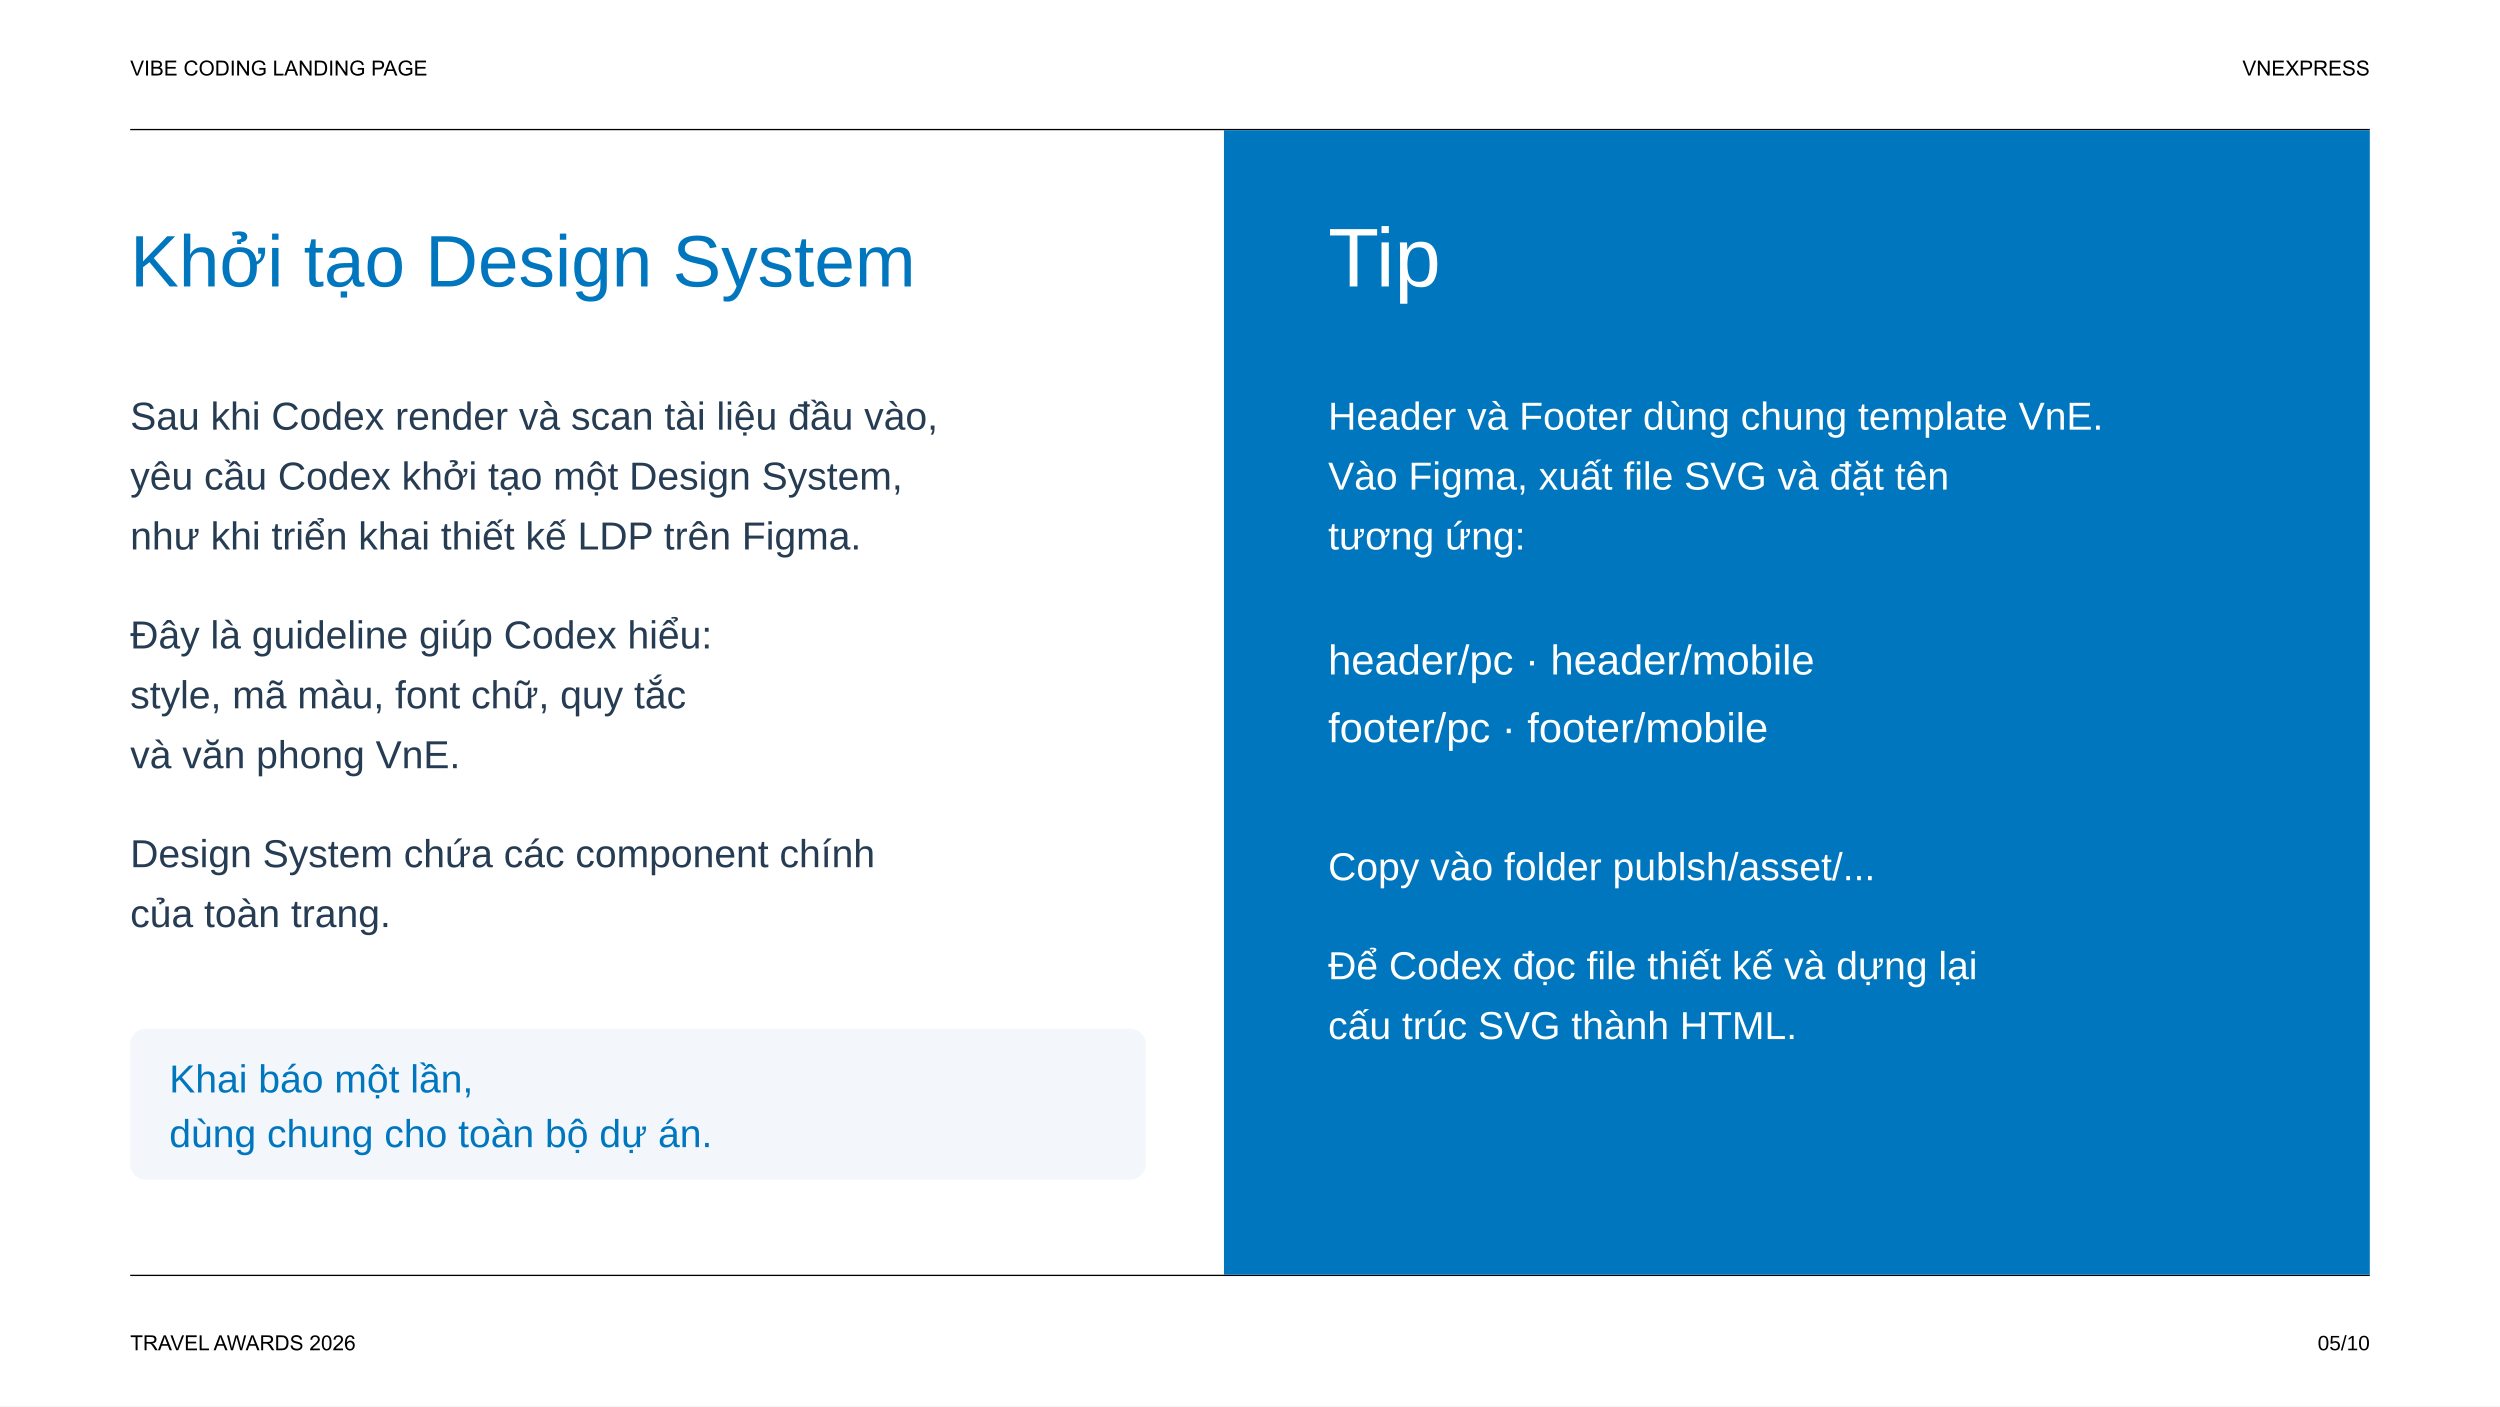
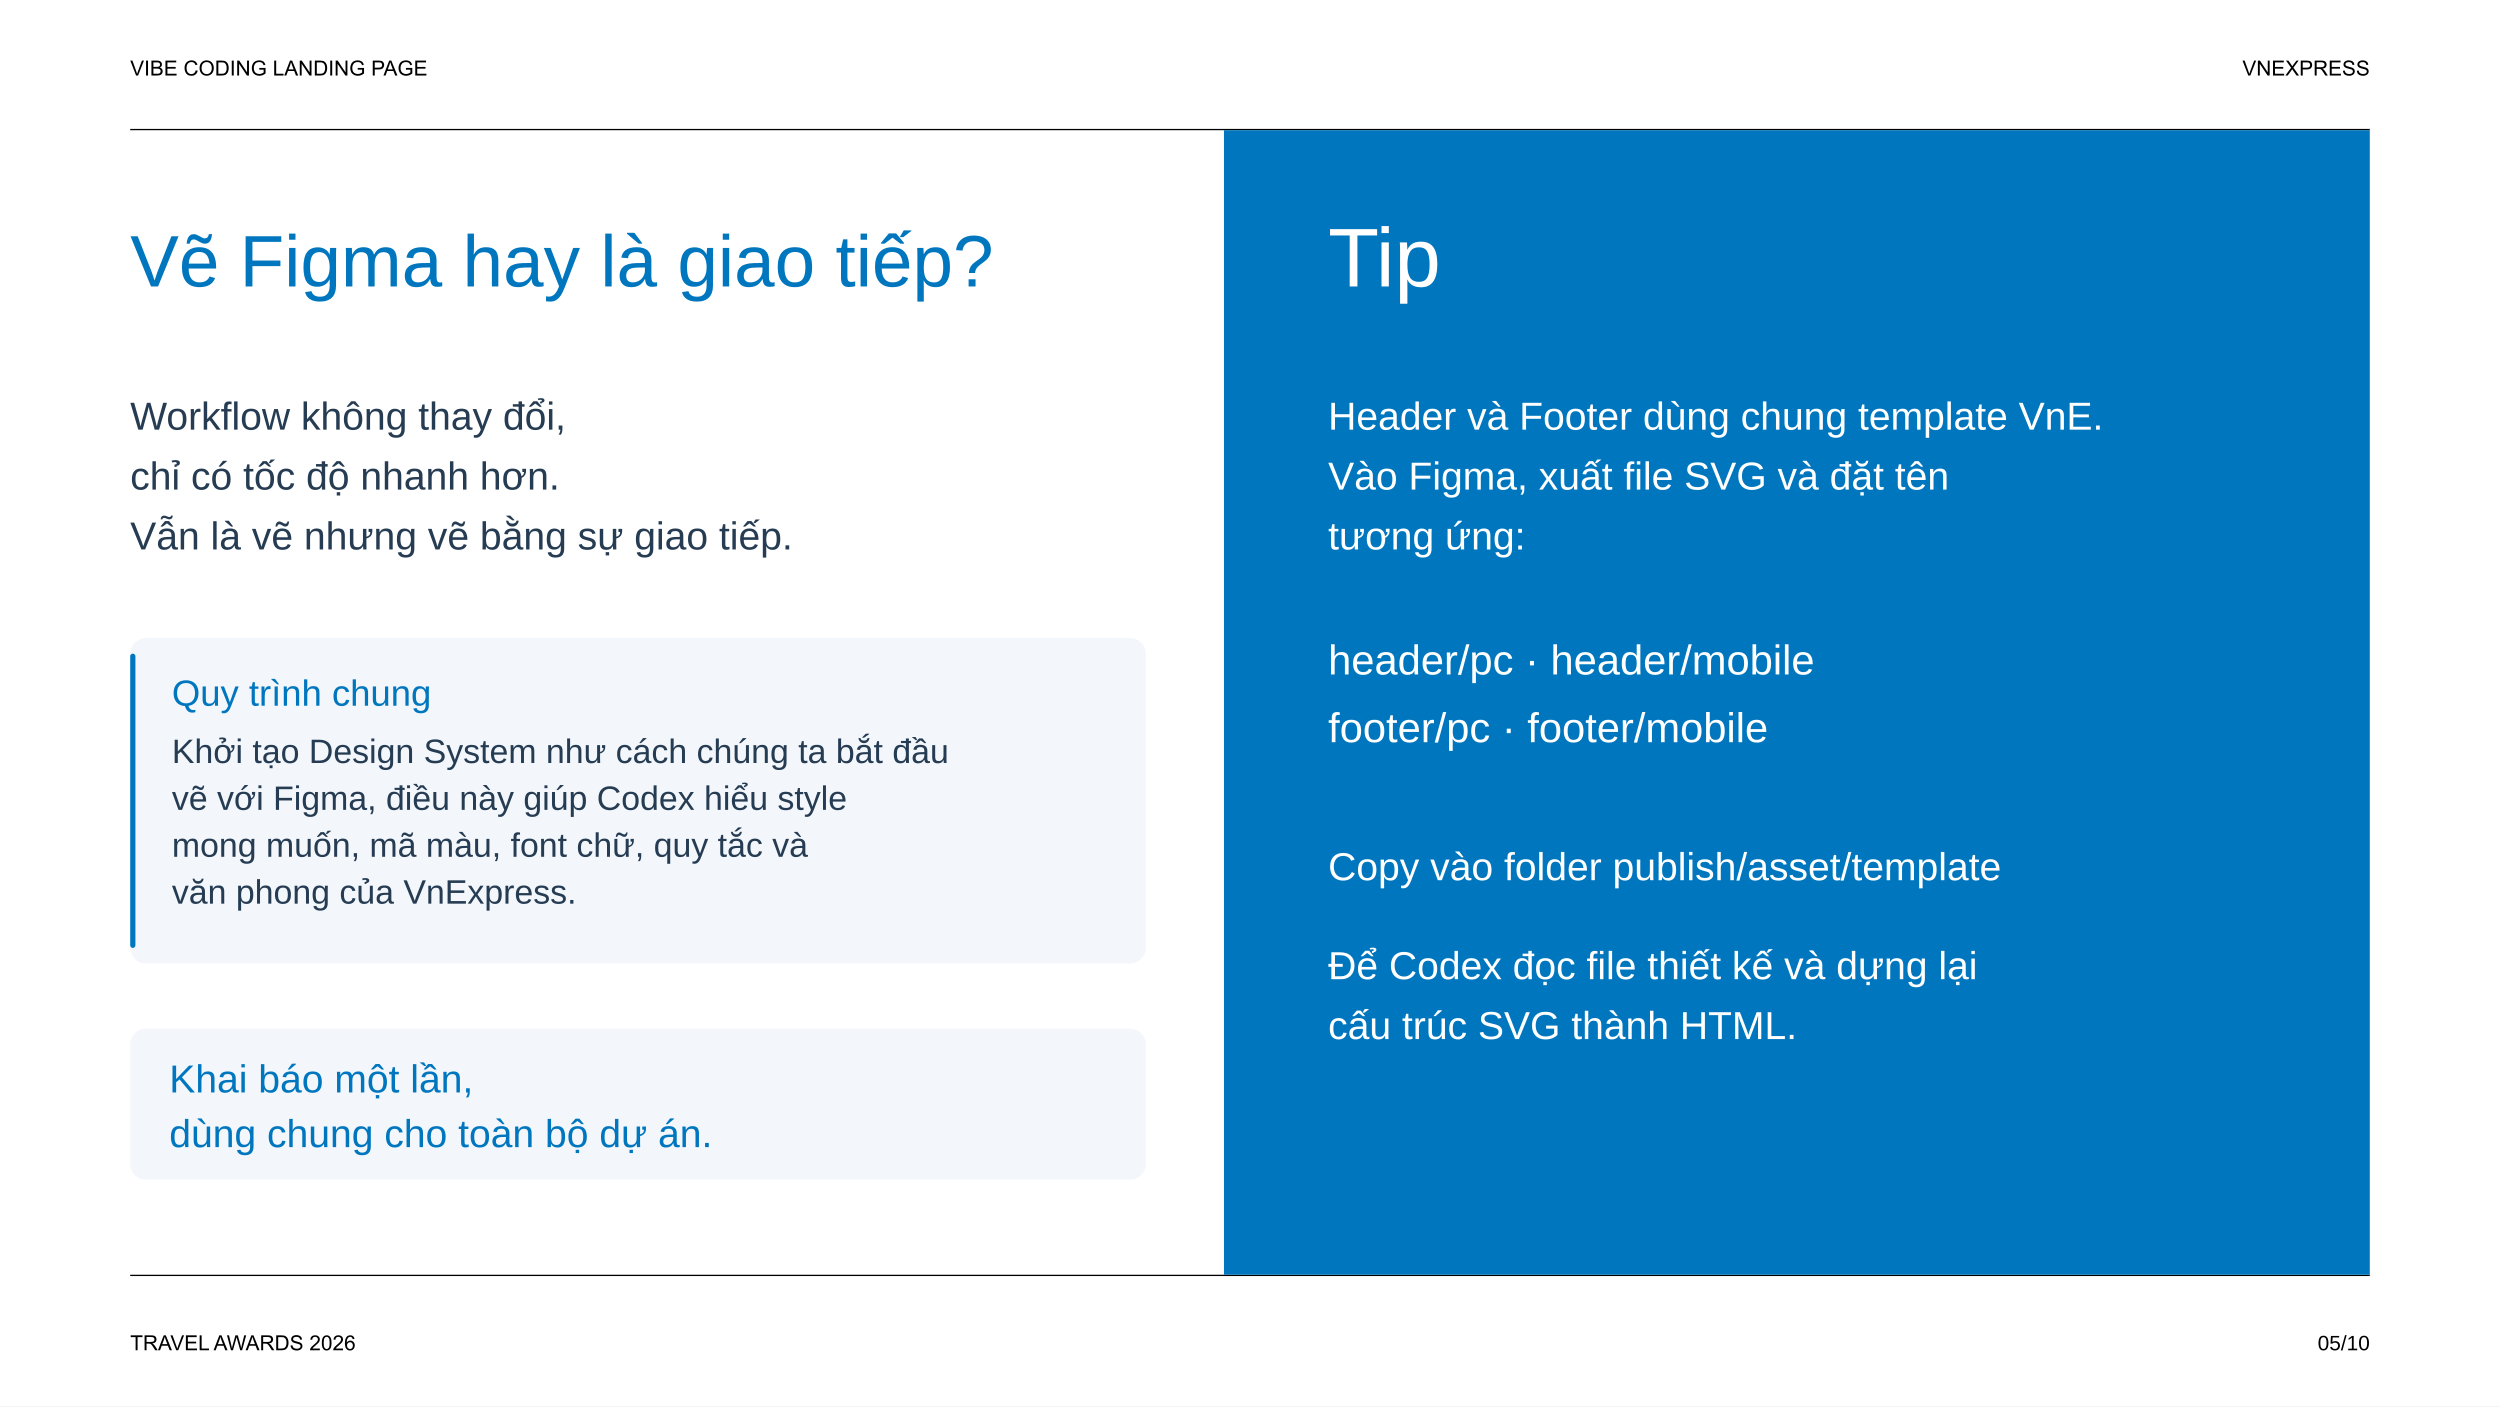
<svg xmlns="http://www.w3.org/2000/svg" width="1920" height="1080" viewBox="0 0 1920 1080" fill="none">
  <rect width="1920" height="1080" fill="white" />
  <path d="M104.508 58L100.07 46.547H101.711L104.688 54.867C104.927 55.534 105.128 56.159 105.289 56.742C105.466 56.117 105.672 55.492 105.906 54.867L109 46.547H110.547L106.062 58H104.508ZM112.164 58V46.547H113.68V58H112.164ZM116.297 58V46.547H120.594C121.469 46.547 122.169 46.664 122.695 46.898C123.227 47.128 123.641 47.484 123.938 47.969C124.24 48.448 124.391 48.95 124.391 49.477C124.391 49.966 124.258 50.427 123.992 50.859C123.727 51.292 123.326 51.641 122.789 51.906C123.482 52.109 124.013 52.456 124.383 52.945C124.758 53.435 124.945 54.013 124.945 54.68C124.945 55.216 124.831 55.716 124.602 56.18C124.378 56.638 124.099 56.992 123.766 57.242C123.432 57.492 123.013 57.682 122.508 57.812C122.008 57.938 121.393 58 120.664 58H116.297ZM117.812 51.359H120.289C120.961 51.359 121.443 51.315 121.734 51.227C122.12 51.112 122.409 50.922 122.602 50.656C122.799 50.391 122.898 50.057 122.898 49.656C122.898 49.276 122.807 48.943 122.625 48.656C122.443 48.365 122.182 48.167 121.844 48.062C121.505 47.953 120.924 47.898 120.102 47.898H117.812V51.359ZM117.812 56.648H120.664C121.154 56.648 121.497 56.63 121.695 56.594C122.044 56.531 122.336 56.427 122.57 56.281C122.805 56.135 122.997 55.925 123.148 55.648C123.299 55.367 123.375 55.044 123.375 54.68C123.375 54.253 123.266 53.883 123.047 53.57C122.828 53.253 122.523 53.031 122.133 52.906C121.747 52.776 121.19 52.711 120.461 52.711H117.812V56.648ZM127.062 58V46.547H135.344V47.898H128.578V51.406H134.914V52.75H128.578V56.648H135.609V58H127.062ZM150.328 53.984L151.844 54.367C151.526 55.612 150.953 56.562 150.125 57.219C149.302 57.87 148.294 58.195 147.102 58.195C145.867 58.195 144.862 57.945 144.086 57.445C143.315 56.94 142.727 56.211 142.32 55.258C141.919 54.305 141.719 53.281 141.719 52.188C141.719 50.995 141.945 49.956 142.398 49.07C142.857 48.18 143.505 47.505 144.344 47.047C145.188 46.583 146.115 46.352 147.125 46.352C148.271 46.352 149.234 46.643 150.016 47.227C150.797 47.81 151.341 48.63 151.648 49.688L150.156 50.039C149.891 49.206 149.505 48.599 149 48.219C148.495 47.839 147.859 47.648 147.094 47.648C146.214 47.648 145.477 47.859 144.883 48.281C144.294 48.703 143.88 49.271 143.641 49.984C143.401 50.693 143.281 51.425 143.281 52.18C143.281 53.154 143.422 54.005 143.703 54.734C143.99 55.458 144.432 56 145.031 56.359C145.63 56.719 146.279 56.898 146.977 56.898C147.826 56.898 148.544 56.654 149.133 56.164C149.721 55.675 150.12 54.948 150.328 53.984ZM153.258 52.422C153.258 50.521 153.768 49.034 154.789 47.961C155.81 46.883 157.128 46.344 158.742 46.344C159.799 46.344 160.753 46.596 161.602 47.102C162.451 47.607 163.096 48.312 163.539 49.219C163.987 50.12 164.211 51.143 164.211 52.289C164.211 53.45 163.977 54.49 163.508 55.406C163.039 56.323 162.375 57.018 161.516 57.492C160.656 57.961 159.729 58.195 158.734 58.195C157.656 58.195 156.693 57.935 155.844 57.414C154.995 56.893 154.352 56.182 153.914 55.281C153.477 54.38 153.258 53.427 153.258 52.422ZM154.82 52.445C154.82 53.825 155.19 54.914 155.93 55.711C156.674 56.503 157.607 56.898 158.727 56.898C159.867 56.898 160.805 56.497 161.539 55.695C162.279 54.893 162.648 53.755 162.648 52.281C162.648 51.349 162.49 50.536 162.172 49.844C161.859 49.146 161.398 48.607 160.789 48.227C160.185 47.841 159.505 47.648 158.75 47.648C157.677 47.648 156.753 48.018 155.977 48.758C155.206 49.492 154.82 50.721 154.82 52.445ZM166.172 58V46.547H170.117C171.008 46.547 171.688 46.602 172.156 46.711C172.812 46.862 173.372 47.135 173.836 47.531C174.44 48.042 174.891 48.695 175.188 49.492C175.49 50.284 175.641 51.19 175.641 52.211C175.641 53.081 175.539 53.852 175.336 54.523C175.133 55.195 174.872 55.753 174.555 56.195C174.237 56.633 173.888 56.979 173.508 57.234C173.133 57.484 172.677 57.675 172.141 57.805C171.609 57.935 170.997 58 170.305 58H166.172ZM167.688 56.648H170.133C170.888 56.648 171.479 56.578 171.906 56.438C172.339 56.297 172.682 56.099 172.938 55.844C173.297 55.484 173.576 55.003 173.773 54.398C173.977 53.789 174.078 53.052 174.078 52.188C174.078 50.99 173.88 50.07 173.484 49.43C173.094 48.784 172.617 48.352 172.055 48.133C171.648 47.977 170.995 47.898 170.094 47.898H167.688V56.648ZM177.992 58V46.547H179.508V58H177.992ZM182.172 58V46.547H183.727L189.742 55.539V46.547H191.195V58H189.641L183.625 49V58H182.172ZM199.109 53.508V52.164L203.961 52.156V56.406C203.216 57 202.448 57.448 201.656 57.75C200.865 58.047 200.052 58.195 199.219 58.195C198.094 58.195 197.07 57.956 196.148 57.477C195.232 56.992 194.539 56.294 194.07 55.383C193.602 54.471 193.367 53.453 193.367 52.328C193.367 51.214 193.599 50.175 194.062 49.211C194.531 48.242 195.203 47.523 196.078 47.055C196.953 46.586 197.961 46.352 199.102 46.352C199.93 46.352 200.677 46.487 201.344 46.758C202.016 47.023 202.542 47.396 202.922 47.875C203.302 48.354 203.591 48.979 203.789 49.75L202.422 50.125C202.25 49.542 202.036 49.083 201.781 48.75C201.526 48.417 201.161 48.151 200.688 47.953C200.214 47.75 199.688 47.648 199.109 47.648C198.417 47.648 197.818 47.755 197.312 47.969C196.807 48.177 196.398 48.453 196.086 48.797C195.779 49.141 195.539 49.518 195.367 49.93C195.076 50.638 194.93 51.406 194.93 52.234C194.93 53.255 195.104 54.109 195.453 54.797C195.807 55.484 196.32 55.995 196.992 56.328C197.664 56.661 198.378 56.828 199.133 56.828C199.789 56.828 200.43 56.703 201.055 56.453C201.68 56.198 202.154 55.927 202.477 55.641V53.508H199.109ZM210.594 58V46.547H212.109V56.648H217.75V58H210.594ZM218.305 58L222.703 46.547H224.336L229.023 58H227.297L225.961 54.531H221.172L219.914 58H218.305ZM221.609 53.297H225.492L224.297 50.125C223.932 49.161 223.661 48.37 223.484 47.75C223.339 48.484 223.133 49.214 222.867 49.938L221.609 53.297ZM230.219 58V46.547H231.773L237.789 55.539V46.547H239.242V58H237.688L231.672 49V58H230.219ZM241.797 58V46.547H245.742C246.633 46.547 247.312 46.602 247.781 46.711C248.438 46.862 248.997 47.135 249.461 47.531C250.065 48.042 250.516 48.695 250.812 49.492C251.115 50.284 251.266 51.19 251.266 52.211C251.266 53.081 251.164 53.852 250.961 54.523C250.758 55.195 250.497 55.753 250.18 56.195C249.862 56.633 249.513 56.979 249.133 57.234C248.758 57.484 248.302 57.675 247.766 57.805C247.234 57.935 246.622 58 245.93 58H241.797ZM243.312 56.648H245.758C246.513 56.648 247.104 56.578 247.531 56.438C247.964 56.297 248.307 56.099 248.562 55.844C248.922 55.484 249.201 55.003 249.398 54.398C249.602 53.789 249.703 53.052 249.703 52.188C249.703 50.99 249.505 50.07 249.109 49.43C248.719 48.784 248.242 48.352 247.68 48.133C247.273 47.977 246.62 47.898 245.719 47.898H243.312V56.648ZM253.617 58V46.547H255.133V58H253.617ZM257.797 58V46.547H259.352L265.367 55.539V46.547H266.82V58H265.266L259.25 49V58H257.797ZM274.734 53.508V52.164L279.586 52.156V56.406C278.841 57 278.073 57.448 277.281 57.75C276.49 58.047 275.677 58.195 274.844 58.195C273.719 58.195 272.695 57.956 271.773 57.477C270.857 56.992 270.164 56.294 269.695 55.383C269.227 54.471 268.992 53.453 268.992 52.328C268.992 51.214 269.224 50.175 269.688 49.211C270.156 48.242 270.828 47.523 271.703 47.055C272.578 46.586 273.586 46.352 274.727 46.352C275.555 46.352 276.302 46.487 276.969 46.758C277.641 47.023 278.167 47.396 278.547 47.875C278.927 48.354 279.216 48.979 279.414 49.75L278.047 50.125C277.875 49.542 277.661 49.083 277.406 48.75C277.151 48.417 276.786 48.151 276.312 47.953C275.839 47.75 275.312 47.648 274.734 47.648C274.042 47.648 273.443 47.755 272.938 47.969C272.432 48.177 272.023 48.453 271.711 48.797C271.404 49.141 271.164 49.518 270.992 49.93C270.701 50.638 270.555 51.406 270.555 52.234C270.555 53.255 270.729 54.109 271.078 54.797C271.432 55.484 271.945 55.995 272.617 56.328C273.289 56.661 274.003 56.828 274.758 56.828C275.414 56.828 276.055 56.703 276.68 56.453C277.305 56.198 277.779 55.927 278.102 55.641V53.508H274.734ZM286.281 58V46.547H290.602C291.362 46.547 291.943 46.583 292.344 46.656C292.906 46.75 293.378 46.93 293.758 47.195C294.138 47.456 294.443 47.823 294.672 48.297C294.906 48.771 295.023 49.292 295.023 49.859C295.023 50.833 294.714 51.659 294.094 52.336C293.474 53.008 292.354 53.344 290.734 53.344H287.797V58H286.281ZM287.797 51.992H290.758C291.737 51.992 292.432 51.81 292.844 51.445C293.255 51.081 293.461 50.568 293.461 49.906C293.461 49.427 293.339 49.018 293.094 48.68C292.854 48.336 292.536 48.109 292.141 48C291.885 47.932 291.414 47.898 290.727 47.898H287.797V51.992ZM294.508 58L298.906 46.547H300.539L305.227 58H303.5L302.164 54.531H297.375L296.117 58H294.508ZM297.812 53.297H301.695L300.5 50.125C300.135 49.161 299.865 48.37 299.688 47.75C299.542 48.484 299.336 49.214 299.07 49.938L297.812 53.297ZM311.797 53.508V52.164L316.648 52.156V56.406C315.904 57 315.135 57.448 314.344 57.75C313.552 58.047 312.74 58.195 311.906 58.195C310.781 58.195 309.758 57.956 308.836 57.477C307.919 56.992 307.227 56.294 306.758 55.383C306.289 54.471 306.055 53.453 306.055 52.328C306.055 51.214 306.286 50.175 306.75 49.211C307.219 48.242 307.891 47.523 308.766 47.055C309.641 46.586 310.648 46.352 311.789 46.352C312.617 46.352 313.365 46.487 314.031 46.758C314.703 47.023 315.229 47.396 315.609 47.875C315.99 48.354 316.279 48.979 316.477 49.75L315.109 50.125C314.938 49.542 314.724 49.083 314.469 48.75C314.214 48.417 313.849 48.151 313.375 47.953C312.901 47.75 312.375 47.648 311.797 47.648C311.104 47.648 310.505 47.755 310 47.969C309.495 48.177 309.086 48.453 308.773 48.797C308.466 49.141 308.227 49.518 308.055 49.93C307.763 50.638 307.617 51.406 307.617 52.234C307.617 53.255 307.792 54.109 308.141 54.797C308.495 55.484 309.008 55.995 309.68 56.328C310.352 56.661 311.065 56.828 311.82 56.828C312.477 56.828 313.117 56.703 313.742 56.453C314.367 56.198 314.841 55.927 315.164 55.641V53.508H311.797ZM318.922 58V46.547H327.203V47.898H320.438V51.406H326.773V52.75H320.438V56.648H327.469V58H318.922Z" fill="black" />
  <path d="M1726.68 58L1722.24 46.547H1723.88L1726.86 54.867C1727.1 55.534 1727.3 56.159 1727.46 56.742C1727.64 56.117 1727.84 55.492 1728.08 54.867L1731.17 46.547H1732.72L1728.23 58H1726.68ZM1734.06 58V46.547H1735.62L1741.63 55.539V46.547H1743.09V58H1741.53L1735.52 49V58H1734.06ZM1745.67 58V46.547H1753.95V47.898H1747.19V51.406H1753.52V52.75H1747.19V56.648H1754.22V58H1745.67ZM1755.15 58L1759.58 52.031L1755.67 46.547H1757.48L1759.55 49.484C1759.99 50.094 1760.29 50.562 1760.48 50.891C1760.73 50.474 1761.03 50.039 1761.38 49.586L1763.69 46.547H1765.34L1761.31 51.945L1765.65 58H1763.77L1760.89 53.914C1760.73 53.68 1760.56 53.425 1760.39 53.148C1760.14 53.565 1759.95 53.852 1759.84 54.008L1756.97 58H1755.15ZM1766.98 58V46.547H1771.3C1772.07 46.547 1772.65 46.583 1773.05 46.656C1773.61 46.75 1774.08 46.93 1774.46 47.195C1774.84 47.456 1775.15 47.823 1775.38 48.297C1775.61 48.771 1775.73 49.292 1775.73 49.859C1775.73 50.833 1775.42 51.659 1774.8 52.336C1774.18 53.008 1773.06 53.344 1771.44 53.344H1768.5V58H1766.98ZM1768.5 51.992H1771.46C1772.44 51.992 1773.14 51.81 1773.55 51.445C1773.96 51.081 1774.16 50.568 1774.16 49.906C1774.16 49.427 1774.04 49.018 1773.8 48.68C1773.56 48.336 1773.24 48.109 1772.84 48C1772.59 47.932 1772.12 47.898 1771.43 47.898H1768.5V51.992ZM1777.68 58V46.547H1782.76C1783.78 46.547 1784.55 46.651 1785.09 46.859C1785.62 47.062 1786.04 47.425 1786.36 47.945C1786.68 48.466 1786.84 49.042 1786.84 49.672C1786.84 50.484 1786.57 51.169 1786.05 51.727C1785.52 52.284 1784.71 52.638 1783.61 52.789C1784.01 52.982 1784.32 53.172 1784.52 53.359C1784.97 53.766 1785.39 54.273 1785.78 54.883L1787.77 58H1785.87L1784.35 55.617C1783.91 54.93 1783.54 54.404 1783.26 54.039C1782.97 53.675 1782.71 53.419 1782.48 53.273C1782.26 53.128 1782.03 53.026 1781.8 52.969C1781.62 52.932 1781.34 52.914 1780.95 52.914H1779.2V58H1777.68ZM1779.2 51.602H1782.45C1783.15 51.602 1783.69 51.531 1784.08 51.391C1784.47 51.245 1784.77 51.016 1784.97 50.703C1785.17 50.385 1785.27 50.042 1785.27 49.672C1785.27 49.13 1785.08 48.685 1784.68 48.336C1784.29 47.987 1783.67 47.812 1782.82 47.812H1779.2V51.602ZM1789.25 58V46.547H1797.53V47.898H1790.77V51.406H1797.1V52.75H1790.77V56.648H1797.8V58H1789.25ZM1799.38 54.32L1800.8 54.195C1800.87 54.768 1801.03 55.24 1801.27 55.609C1801.52 55.974 1801.91 56.271 1802.43 56.5C1802.95 56.724 1803.54 56.836 1804.19 56.836C1804.77 56.836 1805.28 56.75 1805.72 56.578C1806.16 56.406 1806.49 56.172 1806.7 55.875C1806.92 55.573 1807.03 55.245 1807.03 54.891C1807.03 54.531 1806.93 54.219 1806.72 53.953C1806.51 53.682 1806.17 53.456 1805.69 53.273C1805.38 53.154 1804.7 52.969 1803.65 52.719C1802.6 52.464 1801.86 52.224 1801.44 52C1800.89 51.714 1800.48 51.359 1800.21 50.938C1799.95 50.51 1799.81 50.034 1799.81 49.508C1799.81 48.93 1799.98 48.391 1800.3 47.891C1800.63 47.385 1801.11 47.003 1801.74 46.742C1802.37 46.482 1803.07 46.352 1803.84 46.352C1804.69 46.352 1805.44 46.49 1806.09 46.766C1806.74 47.036 1807.24 47.438 1807.59 47.969C1807.93 48.5 1808.12 49.102 1808.15 49.773L1806.7 49.883C1806.62 49.159 1806.35 48.612 1805.9 48.242C1805.45 47.872 1804.79 47.688 1803.91 47.688C1802.99 47.688 1802.32 47.857 1801.9 48.195C1801.48 48.529 1801.27 48.932 1801.27 49.406C1801.27 49.818 1801.42 50.156 1801.72 50.422C1802.01 50.688 1802.77 50.961 1804 51.242C1805.23 51.518 1806.08 51.76 1806.54 51.969C1807.21 52.276 1807.7 52.667 1808.02 53.141C1808.33 53.609 1808.49 54.151 1808.49 54.766C1808.49 55.375 1808.32 55.95 1807.97 56.492C1807.62 57.029 1807.12 57.448 1806.46 57.75C1805.81 58.047 1805.08 58.195 1804.26 58.195C1803.22 58.195 1802.35 58.044 1801.65 57.742C1800.95 57.44 1800.4 56.987 1800 56.383C1799.6 55.773 1799.4 55.086 1799.38 54.32ZM1810.05 54.32L1811.48 54.195C1811.54 54.768 1811.7 55.24 1811.95 55.609C1812.2 55.974 1812.58 56.271 1813.1 56.5C1813.62 56.724 1814.21 56.836 1814.86 56.836C1815.44 56.836 1815.95 56.75 1816.39 56.578C1816.83 56.406 1817.16 56.172 1817.38 55.875C1817.59 55.573 1817.7 55.245 1817.7 54.891C1817.7 54.531 1817.6 54.219 1817.39 53.953C1817.18 53.682 1816.84 53.456 1816.36 53.273C1816.05 53.154 1815.37 52.969 1814.32 52.719C1813.27 52.464 1812.53 52.224 1812.11 52C1811.56 51.714 1811.15 51.359 1810.88 50.938C1810.62 50.51 1810.48 50.034 1810.48 49.508C1810.48 48.93 1810.65 48.391 1810.98 47.891C1811.3 47.385 1811.78 47.003 1812.41 46.742C1813.04 46.482 1813.74 46.352 1814.52 46.352C1815.36 46.352 1816.11 46.49 1816.76 46.766C1817.41 47.036 1817.91 47.438 1818.26 47.969C1818.61 48.5 1818.79 49.102 1818.82 49.773L1817.37 49.883C1817.29 49.159 1817.02 48.612 1816.57 48.242C1816.12 47.872 1815.46 47.688 1814.58 47.688C1813.66 47.688 1812.99 47.857 1812.57 48.195C1812.15 48.529 1811.95 48.932 1811.95 49.406C1811.95 49.818 1812.09 50.156 1812.39 50.422C1812.68 50.688 1813.44 50.961 1814.67 51.242C1815.91 51.518 1816.75 51.76 1817.21 51.969C1817.88 52.276 1818.37 52.667 1818.69 53.141C1819.01 53.609 1819.16 54.151 1819.16 54.766C1819.16 55.375 1818.99 55.95 1818.64 56.492C1818.29 57.029 1817.79 57.448 1817.13 57.75C1816.48 58.047 1815.75 58.195 1814.93 58.195C1813.89 58.195 1813.02 58.044 1812.32 57.742C1811.62 57.44 1811.07 56.987 1810.67 56.383C1810.28 55.773 1810.07 55.086 1810.05 54.32Z" fill="black" />
  <line x1="100" y1="979.5" x2="1820" y2="979.5" stroke="black" />
  <path d="M104.148 1037V1026.9H100.375V1025.55H109.453V1026.9H105.664V1037H104.148ZM111.039 1037V1025.55H116.117C117.138 1025.55 117.914 1025.65 118.445 1025.86C118.977 1026.06 119.401 1026.42 119.719 1026.95C120.036 1027.47 120.195 1028.04 120.195 1028.67C120.195 1029.48 119.932 1030.17 119.406 1030.73C118.88 1031.28 118.068 1031.64 116.969 1031.79C117.37 1031.98 117.674 1032.17 117.883 1032.36C118.326 1032.77 118.745 1033.27 119.141 1033.88L121.133 1037H119.227L117.711 1034.62C117.268 1033.93 116.904 1033.4 116.617 1033.04C116.331 1032.67 116.073 1032.42 115.844 1032.27C115.62 1032.13 115.391 1032.03 115.156 1031.97C114.984 1031.93 114.703 1031.91 114.312 1031.91H112.555V1037H111.039ZM112.555 1030.6H115.812C116.505 1030.6 117.047 1030.53 117.438 1030.39C117.828 1030.24 118.125 1030.02 118.328 1029.7C118.531 1029.39 118.633 1029.04 118.633 1028.67C118.633 1028.13 118.435 1027.68 118.039 1027.34C117.648 1026.99 117.029 1026.81 116.18 1026.81H112.555V1030.6ZM121.32 1037L125.719 1025.55H127.352L132.039 1037H130.312L128.977 1033.53H124.188L122.93 1037H121.32ZM124.625 1032.3H128.508L127.312 1029.12C126.948 1028.16 126.677 1027.37 126.5 1026.75C126.354 1027.48 126.148 1028.21 125.883 1028.94L124.625 1032.3ZM135.336 1037L130.898 1025.55H132.539L135.516 1033.87C135.755 1034.53 135.956 1035.16 136.117 1035.74C136.294 1035.12 136.5 1034.49 136.734 1033.87L139.828 1025.55H141.375L136.891 1037H135.336ZM142.766 1037V1025.55H151.047V1026.9H144.281V1030.41H150.617V1031.75H144.281V1035.65H151.312V1037H142.766ZM153.344 1037V1025.55H154.859V1035.65H160.5V1037H153.344ZM164.039 1037L168.438 1025.55H170.07L174.758 1037H173.031L171.695 1033.53H166.906L165.648 1037H164.039ZM167.344 1032.3H171.227L170.031 1029.12C169.667 1028.16 169.396 1027.37 169.219 1026.75C169.073 1027.48 168.867 1028.21 168.602 1028.94L167.344 1032.3ZM177.375 1037L174.336 1025.55H175.891L177.633 1033.05C177.82 1033.84 177.982 1034.62 178.117 1035.4C178.409 1034.17 178.581 1033.47 178.633 1033.28L180.812 1025.55H182.641L184.281 1031.34C184.693 1032.78 184.99 1034.13 185.172 1035.4C185.318 1034.67 185.508 1033.84 185.742 1032.91L187.539 1025.55H189.062L185.922 1037H184.461L182.047 1028.27C181.844 1027.54 181.724 1027.1 181.688 1026.93C181.568 1027.46 181.456 1027.9 181.352 1028.27L178.922 1037H177.375ZM188.633 1037L193.031 1025.55H194.664L199.352 1037H197.625L196.289 1033.53H191.5L190.242 1037H188.633ZM191.938 1032.3H195.82L194.625 1029.12C194.26 1028.16 193.99 1027.37 193.812 1026.75C193.667 1027.48 193.461 1028.21 193.195 1028.94L191.938 1032.3ZM200.586 1037V1025.55H205.664C206.685 1025.55 207.461 1025.65 207.992 1025.86C208.523 1026.06 208.948 1026.42 209.266 1026.95C209.583 1027.47 209.742 1028.04 209.742 1028.67C209.742 1029.48 209.479 1030.17 208.953 1030.73C208.427 1031.28 207.615 1031.64 206.516 1031.79C206.917 1031.98 207.221 1032.17 207.43 1032.36C207.872 1032.77 208.292 1033.27 208.688 1033.88L210.68 1037H208.773L207.258 1034.62C206.815 1033.93 206.451 1033.4 206.164 1033.04C205.878 1032.67 205.62 1032.42 205.391 1032.27C205.167 1032.13 204.938 1032.03 204.703 1031.97C204.531 1031.93 204.25 1031.91 203.859 1031.91H202.102V1037H200.586ZM202.102 1030.6H205.359C206.052 1030.6 206.594 1030.53 206.984 1030.39C207.375 1030.24 207.672 1030.02 207.875 1029.7C208.078 1029.39 208.18 1029.04 208.18 1028.67C208.18 1028.13 207.982 1027.68 207.586 1027.34C207.195 1026.99 206.576 1026.81 205.727 1026.81H202.102V1030.6ZM212.125 1037V1025.55H216.07C216.961 1025.55 217.641 1025.6 218.109 1025.71C218.766 1025.86 219.326 1026.14 219.789 1026.53C220.393 1027.04 220.844 1027.7 221.141 1028.49C221.443 1029.28 221.594 1030.19 221.594 1031.21C221.594 1032.08 221.492 1032.85 221.289 1033.52C221.086 1034.2 220.826 1034.75 220.508 1035.2C220.19 1035.63 219.841 1035.98 219.461 1036.23C219.086 1036.48 218.63 1036.67 218.094 1036.8C217.562 1036.93 216.951 1037 216.258 1037H212.125ZM213.641 1035.65H216.086C216.841 1035.65 217.432 1035.58 217.859 1035.44C218.292 1035.3 218.635 1035.1 218.891 1034.84C219.25 1034.48 219.529 1034 219.727 1033.4C219.93 1032.79 220.031 1032.05 220.031 1031.19C220.031 1029.99 219.833 1029.07 219.438 1028.43C219.047 1027.78 218.57 1027.35 218.008 1027.13C217.602 1026.98 216.948 1026.9 216.047 1026.9H213.641V1035.65ZM223.172 1033.32L224.602 1033.2C224.669 1033.77 224.826 1034.24 225.07 1034.61C225.32 1034.97 225.706 1035.27 226.227 1035.5C226.747 1035.72 227.333 1035.84 227.984 1035.84C228.562 1035.84 229.073 1035.75 229.516 1035.58C229.958 1035.41 230.286 1035.17 230.5 1034.88C230.719 1034.57 230.828 1034.24 230.828 1033.89C230.828 1033.53 230.724 1033.22 230.516 1032.95C230.307 1032.68 229.964 1032.46 229.484 1032.27C229.177 1032.15 228.497 1031.97 227.445 1031.72C226.393 1031.46 225.656 1031.22 225.234 1031C224.688 1030.71 224.279 1030.36 224.008 1029.94C223.742 1029.51 223.609 1029.03 223.609 1028.51C223.609 1027.93 223.773 1027.39 224.102 1026.89C224.43 1026.39 224.909 1026 225.539 1025.74C226.169 1025.48 226.87 1025.35 227.641 1025.35C228.49 1025.35 229.237 1025.49 229.883 1025.77C230.534 1026.04 231.034 1026.44 231.383 1026.97C231.732 1027.5 231.919 1028.1 231.945 1028.77L230.492 1028.88C230.414 1028.16 230.148 1027.61 229.695 1027.24C229.247 1026.87 228.583 1026.69 227.703 1026.69C226.786 1026.69 226.117 1026.86 225.695 1027.2C225.279 1027.53 225.07 1027.93 225.07 1028.41C225.07 1028.82 225.219 1029.16 225.516 1029.42C225.807 1029.69 226.568 1029.96 227.797 1030.24C229.031 1030.52 229.878 1030.76 230.336 1030.97C231.003 1031.28 231.495 1031.67 231.812 1032.14C232.13 1032.61 232.289 1033.15 232.289 1033.77C232.289 1034.38 232.115 1034.95 231.766 1035.49C231.417 1036.03 230.914 1036.45 230.258 1036.75C229.607 1037.05 228.872 1037.2 228.055 1037.2C227.018 1037.2 226.148 1037.04 225.445 1036.74C224.747 1036.44 224.198 1035.99 223.797 1035.38C223.401 1034.77 223.193 1034.09 223.172 1033.32ZM245.633 1035.65V1037H238.062C238.052 1036.66 238.107 1036.34 238.227 1036.02C238.419 1035.51 238.727 1035 239.148 1034.5C239.576 1034 240.19 1033.42 240.992 1032.77C242.237 1031.74 243.078 1030.94 243.516 1030.34C243.953 1029.74 244.172 1029.18 244.172 1028.65C244.172 1028.09 243.971 1027.62 243.57 1027.24C243.174 1026.86 242.656 1026.66 242.016 1026.66C241.339 1026.66 240.797 1026.87 240.391 1027.27C239.984 1027.68 239.779 1028.24 239.773 1028.96L238.328 1028.81C238.427 1027.73 238.799 1026.91 239.445 1026.35C240.091 1025.78 240.958 1025.5 242.047 1025.5C243.146 1025.5 244.016 1025.8 244.656 1026.41C245.297 1027.02 245.617 1027.78 245.617 1028.68C245.617 1029.14 245.523 1029.59 245.336 1030.03C245.148 1030.47 244.836 1030.94 244.398 1031.43C243.966 1031.92 243.245 1032.59 242.234 1033.45C241.391 1034.15 240.849 1034.64 240.609 1034.89C240.37 1035.14 240.172 1035.39 240.016 1035.65H245.633ZM247.148 1031.35C247.148 1030 247.286 1028.91 247.562 1028.09C247.844 1027.26 248.258 1026.62 248.805 1026.17C249.357 1025.72 250.049 1025.5 250.883 1025.5C251.497 1025.5 252.036 1025.62 252.5 1025.88C252.964 1026.12 253.346 1026.48 253.648 1026.95C253.951 1027.41 254.188 1027.98 254.359 1028.65C254.531 1029.32 254.617 1030.22 254.617 1031.35C254.617 1032.7 254.479 1033.78 254.203 1034.61C253.927 1035.43 253.513 1036.07 252.961 1036.52C252.414 1036.97 251.721 1037.2 250.883 1037.2C249.779 1037.2 248.911 1036.8 248.281 1036.01C247.526 1035.05 247.148 1033.5 247.148 1031.35ZM248.594 1031.35C248.594 1033.23 248.812 1034.48 249.25 1035.11C249.693 1035.73 250.237 1036.04 250.883 1036.04C251.529 1036.04 252.07 1035.73 252.508 1035.1C252.951 1034.48 253.172 1033.23 253.172 1031.35C253.172 1029.47 252.951 1028.21 252.508 1027.59C252.07 1026.97 251.523 1026.66 250.867 1026.66C250.221 1026.66 249.706 1026.94 249.32 1027.48C248.836 1028.18 248.594 1029.47 248.594 1031.35ZM263.445 1035.65V1037H255.875C255.865 1036.66 255.919 1036.34 256.039 1036.02C256.232 1035.51 256.539 1035 256.961 1034.5C257.388 1034 258.003 1033.42 258.805 1032.77C260.049 1031.74 260.891 1030.94 261.328 1030.34C261.766 1029.74 261.984 1029.18 261.984 1028.65C261.984 1028.09 261.784 1027.62 261.383 1027.24C260.987 1026.86 260.469 1026.66 259.828 1026.66C259.151 1026.66 258.609 1026.87 258.203 1027.27C257.797 1027.68 257.591 1028.24 257.586 1028.96L256.141 1028.81C256.24 1027.73 256.612 1026.91 257.258 1026.35C257.904 1025.78 258.771 1025.5 259.859 1025.5C260.958 1025.5 261.828 1025.8 262.469 1026.41C263.109 1027.02 263.43 1027.78 263.43 1028.68C263.43 1029.14 263.336 1029.59 263.148 1030.03C262.961 1030.47 262.648 1030.94 262.211 1031.43C261.779 1031.92 261.057 1032.59 260.047 1033.45C259.203 1034.15 258.661 1034.64 258.422 1034.89C258.182 1035.14 257.984 1035.39 257.828 1035.65H263.445ZM272.258 1028.35L270.859 1028.46C270.734 1027.91 270.557 1027.51 270.328 1027.26C269.948 1026.86 269.479 1026.66 268.922 1026.66C268.474 1026.66 268.081 1026.78 267.742 1027.03C267.299 1027.35 266.951 1027.83 266.695 1028.45C266.44 1029.07 266.307 1029.95 266.297 1031.09C266.635 1030.58 267.049 1030.2 267.539 1029.95C268.029 1029.7 268.542 1029.57 269.078 1029.57C270.016 1029.57 270.812 1029.92 271.469 1030.61C272.13 1031.3 272.461 1032.19 272.461 1033.28C272.461 1034 272.305 1034.67 271.992 1035.29C271.685 1035.9 271.26 1036.38 270.719 1036.7C270.177 1037.03 269.562 1037.2 268.875 1037.2C267.703 1037.2 266.747 1036.77 266.008 1035.91C265.268 1035.04 264.898 1033.62 264.898 1031.64C264.898 1029.43 265.307 1027.82 266.125 1026.81C266.839 1025.94 267.799 1025.5 269.008 1025.5C269.909 1025.5 270.646 1025.75 271.219 1026.26C271.797 1026.76 272.143 1027.46 272.258 1028.35ZM266.516 1033.29C266.516 1033.77 266.617 1034.24 266.82 1034.68C267.029 1035.12 267.318 1035.46 267.688 1035.7C268.057 1035.92 268.445 1036.04 268.852 1036.04C269.445 1036.04 269.956 1035.8 270.383 1035.32C270.81 1034.84 271.023 1034.19 271.023 1033.37C271.023 1032.58 270.812 1031.95 270.391 1031.5C269.969 1031.04 269.438 1030.81 268.797 1030.81C268.161 1030.81 267.622 1031.04 267.18 1031.5C266.737 1031.95 266.516 1032.55 266.516 1033.29Z" fill="black" />
  <text x="1820" y="1037" text-anchor="end" font-family="Arial, Helvetica, sans-serif" font-size="16" fill="black">05/10</text>
  <line x1="100" y1="99.5" x2="1820" y2="99.5" stroke="black" />
  <g id="page-05-content" font-family="Arial, Helvetica, sans-serif">
    <rect x="940" y="100" width="880" height="879" fill="#0076BE" />
    <g id="page-05-system">
-       <text x="100" y="220" font-size="56" fill="#0076BE">Khởi tạo Design System</text>
+       <text x="100" y="220" font-size="56" fill="#0076BE">Vẽ Figma hay là giao tiếp?</text>
      <text x="100" y="330" font-size="30" fill="#263C53">
-         <tspan x="100">Sau khi Codex render và scan tài liệu đầu vào,</tspan>
-         <tspan x="100" dy="46">yêu cầu Codex khởi tạo một Design System,</tspan>
-         <tspan x="100" dy="46">như khi triển khai thiết kế LDP trên Figma.</tspan>
-         <tspan x="100" dy="76">Đây là guideline giúp Codex hiểu:</tspan>
-         <tspan x="100" dy="46">style, mã màu, font chữ, quy tắc</tspan>
-         <tspan x="100" dy="46">và văn phong VnE.</tspan>
-         <tspan x="100" dy="76">Design System chứa các component chính</tspan>
-         <tspan x="100" dy="46">của toàn trang.</tspan>
+         <tspan x="100">Workflow không thay đổi,</tspan>
+         <tspan x="100" dy="46">chỉ có tốc độ nhanh hơn.</tspan>
+         <tspan x="100" dy="46">Vẫn là vẽ nhưng vẽ bằng sự giao tiếp.</tspan>
+       </text>
+       <rect x="100" y="490" width="780" height="250" rx="12" fill="#F3F7FC" />
+       <rect x="100" y="502" width="4" height="226" rx="2" fill="#0076BE" />
+       <text x="132" y="542" font-size="28" fill="#0076BE">Quy trình chung</text>
+       <text x="132" y="586" font-size="26" fill="#263C53">
+         <tspan x="132">Khởi tạo Design System như cách chúng ta bắt đầu</tspan>
+         <tspan x="132" dy="36">vẽ với Figma, điều này giúp Codex hiểu style</tspan>
+         <tspan x="132" dy="36">mong muốn, mã màu, font chữ, quy tắc và</tspan>
+         <tspan x="132" dy="36">văn phong của VnExpress.</tspan>
      </text>
      <rect x="100" y="790" width="780" height="116" rx="12" fill="#F3F7FC" />
      <text x="130" y="839" font-size="30" fill="#0076BE">
        <tspan x="130">Khai báo một lần,</tspan>
        <tspan x="130" dy="42">dùng chung cho toàn bộ dự án.</tspan>
      </text>
    </g>
    <g id="page-05-tip" fill="white">
      <text x="1020" y="220" font-size="64" font-weight="400">Tip</text>
      <text x="1020" y="330" font-size="30">
        <tspan x="1020">Header và Footer dùng chung template VnE.</tspan>
        <tspan x="1020" dy="46">Vào Figma, xuất file SVG và đặt tên</tspan>
        <tspan x="1020" dy="46">tương ứng:</tspan>
      </text>
      <text x="1020" y="518" font-size="32">
        <tspan x="1020">header/pc · header/mobile</tspan>
        <tspan x="1020" dy="52">footer/pc · footer/mobile</tspan>
      </text>
      <text x="1020" y="676" font-size="30">
-         <tspan x="1020">Copy vào folder publsh/asset/...</tspan>
+         <tspan x="1020">Copy vào folder publish/asset/template</tspan>
        <tspan x="1020" dy="76">Để Codex đọc file thiết kế và dựng lại</tspan>
        <tspan x="1020" dy="46">cấu trúc SVG thành HTML.</tspan>
      </text>
    </g>
  </g>
</svg>
